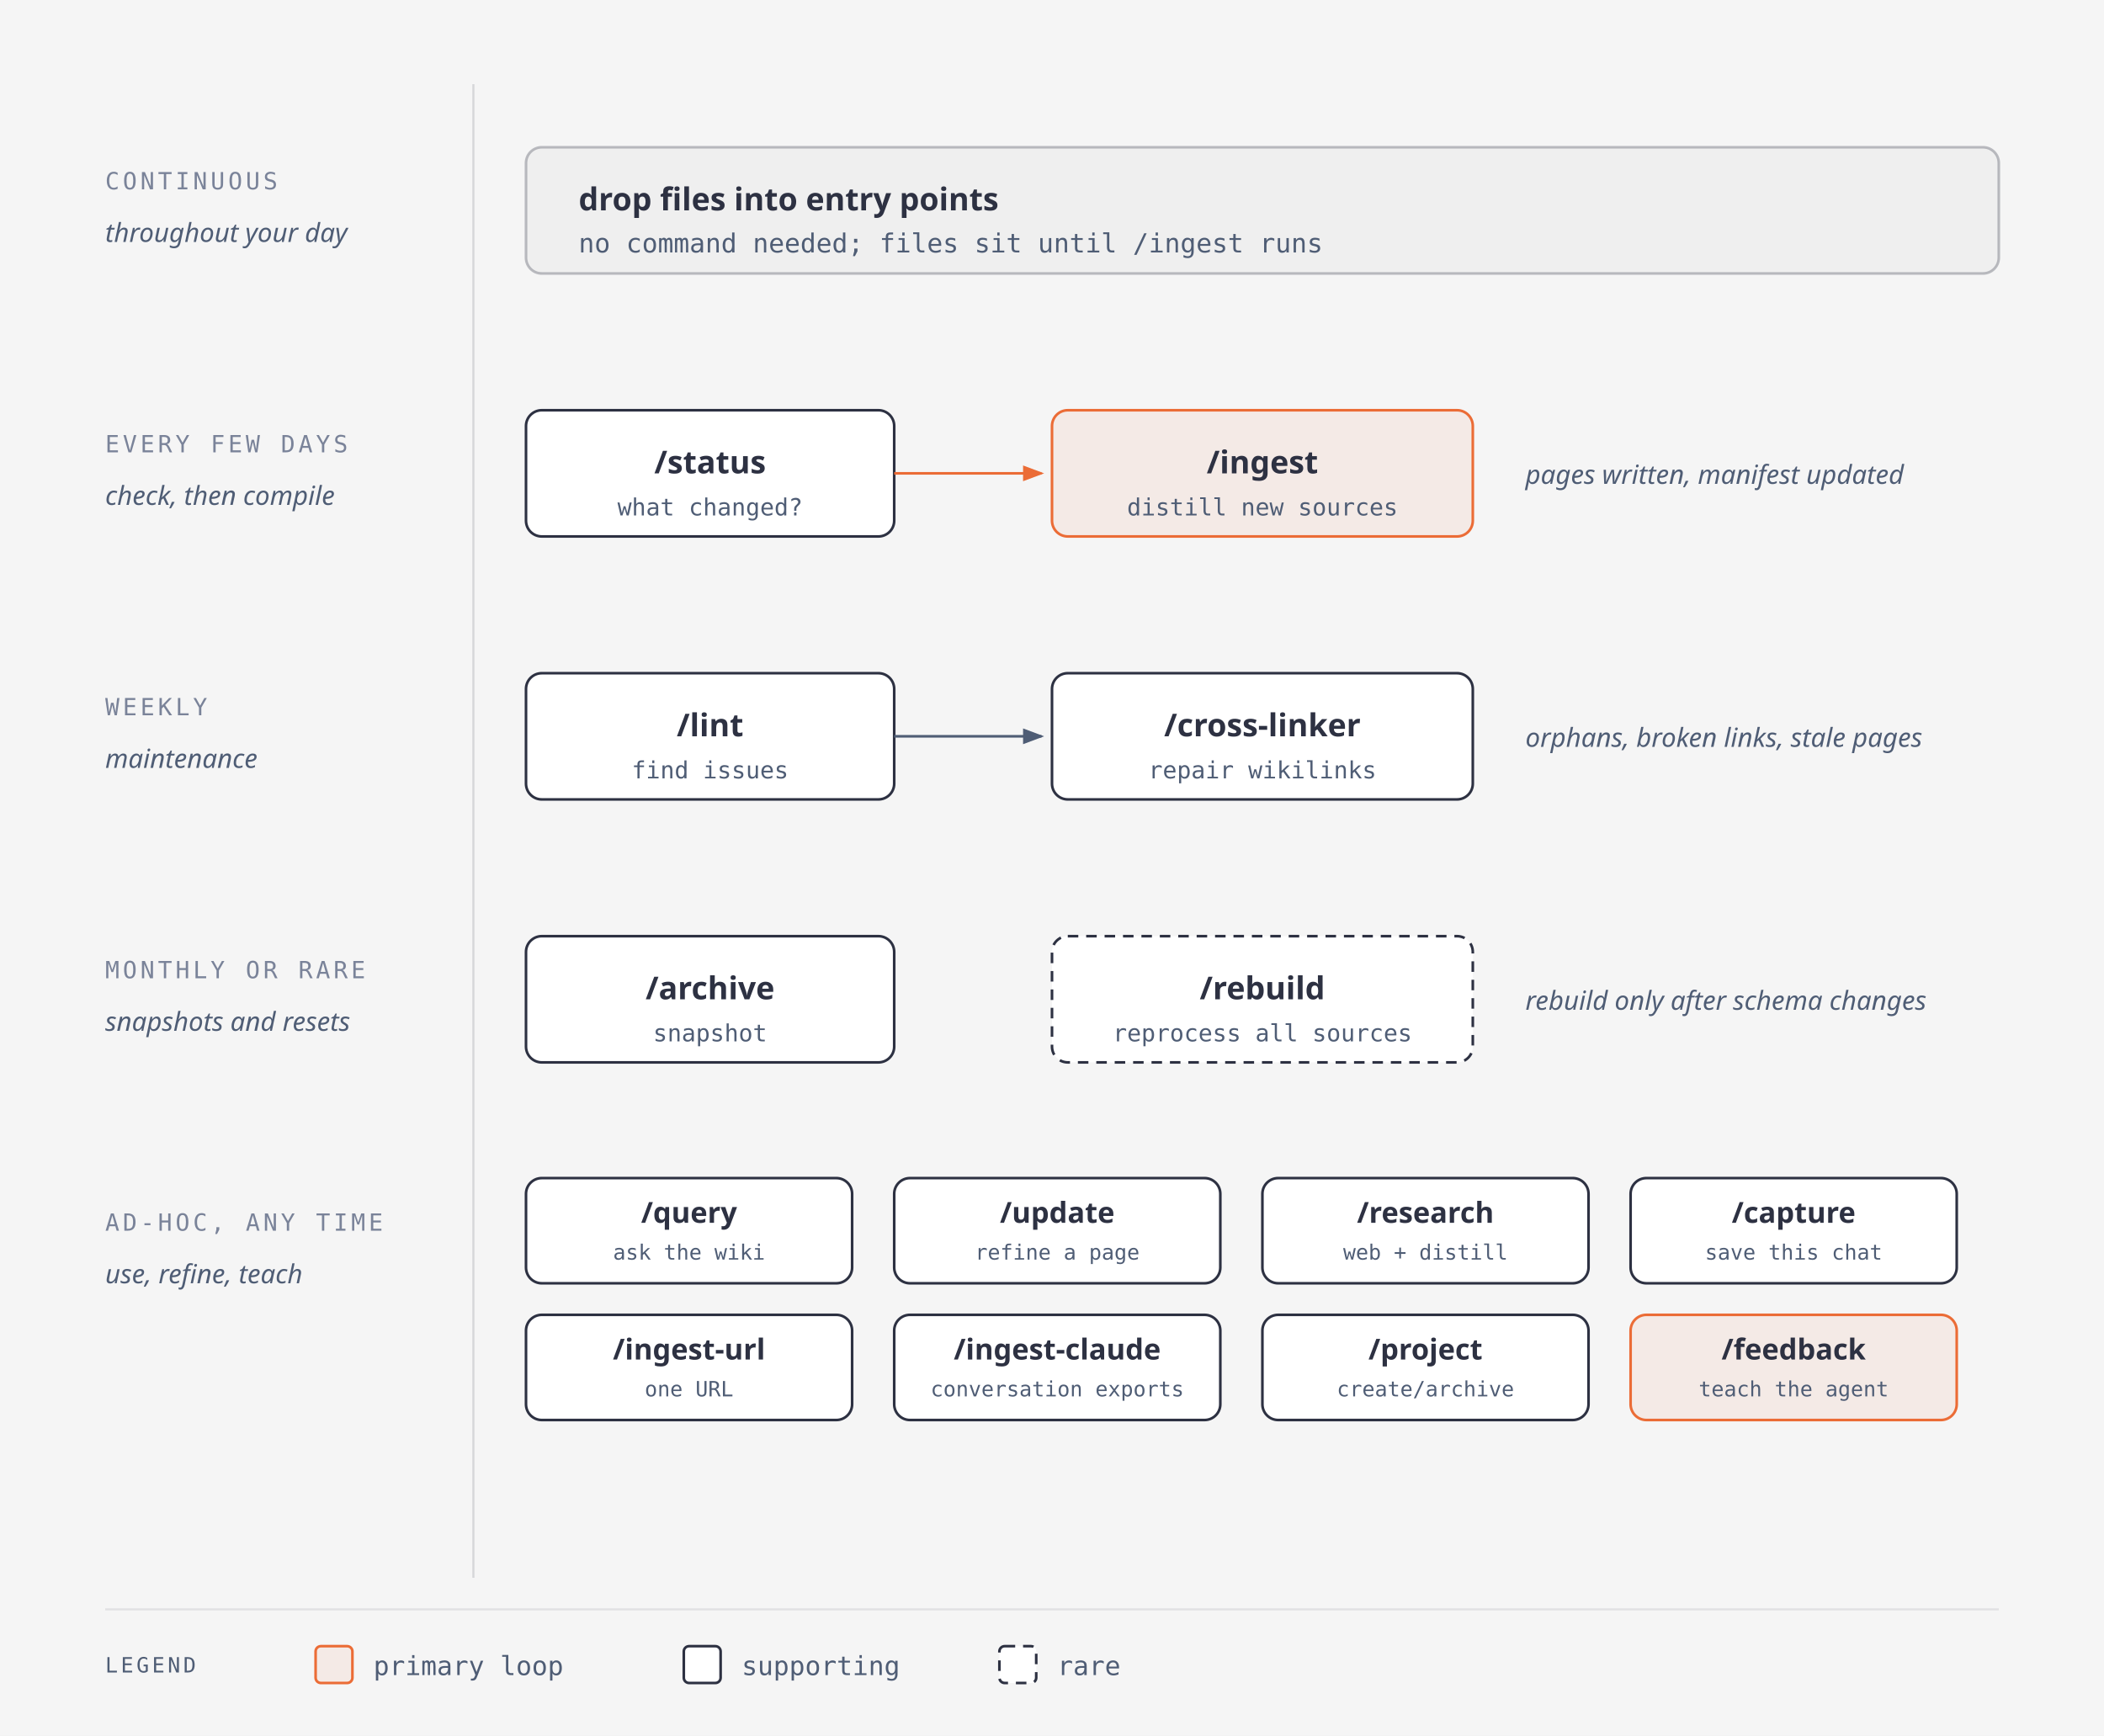
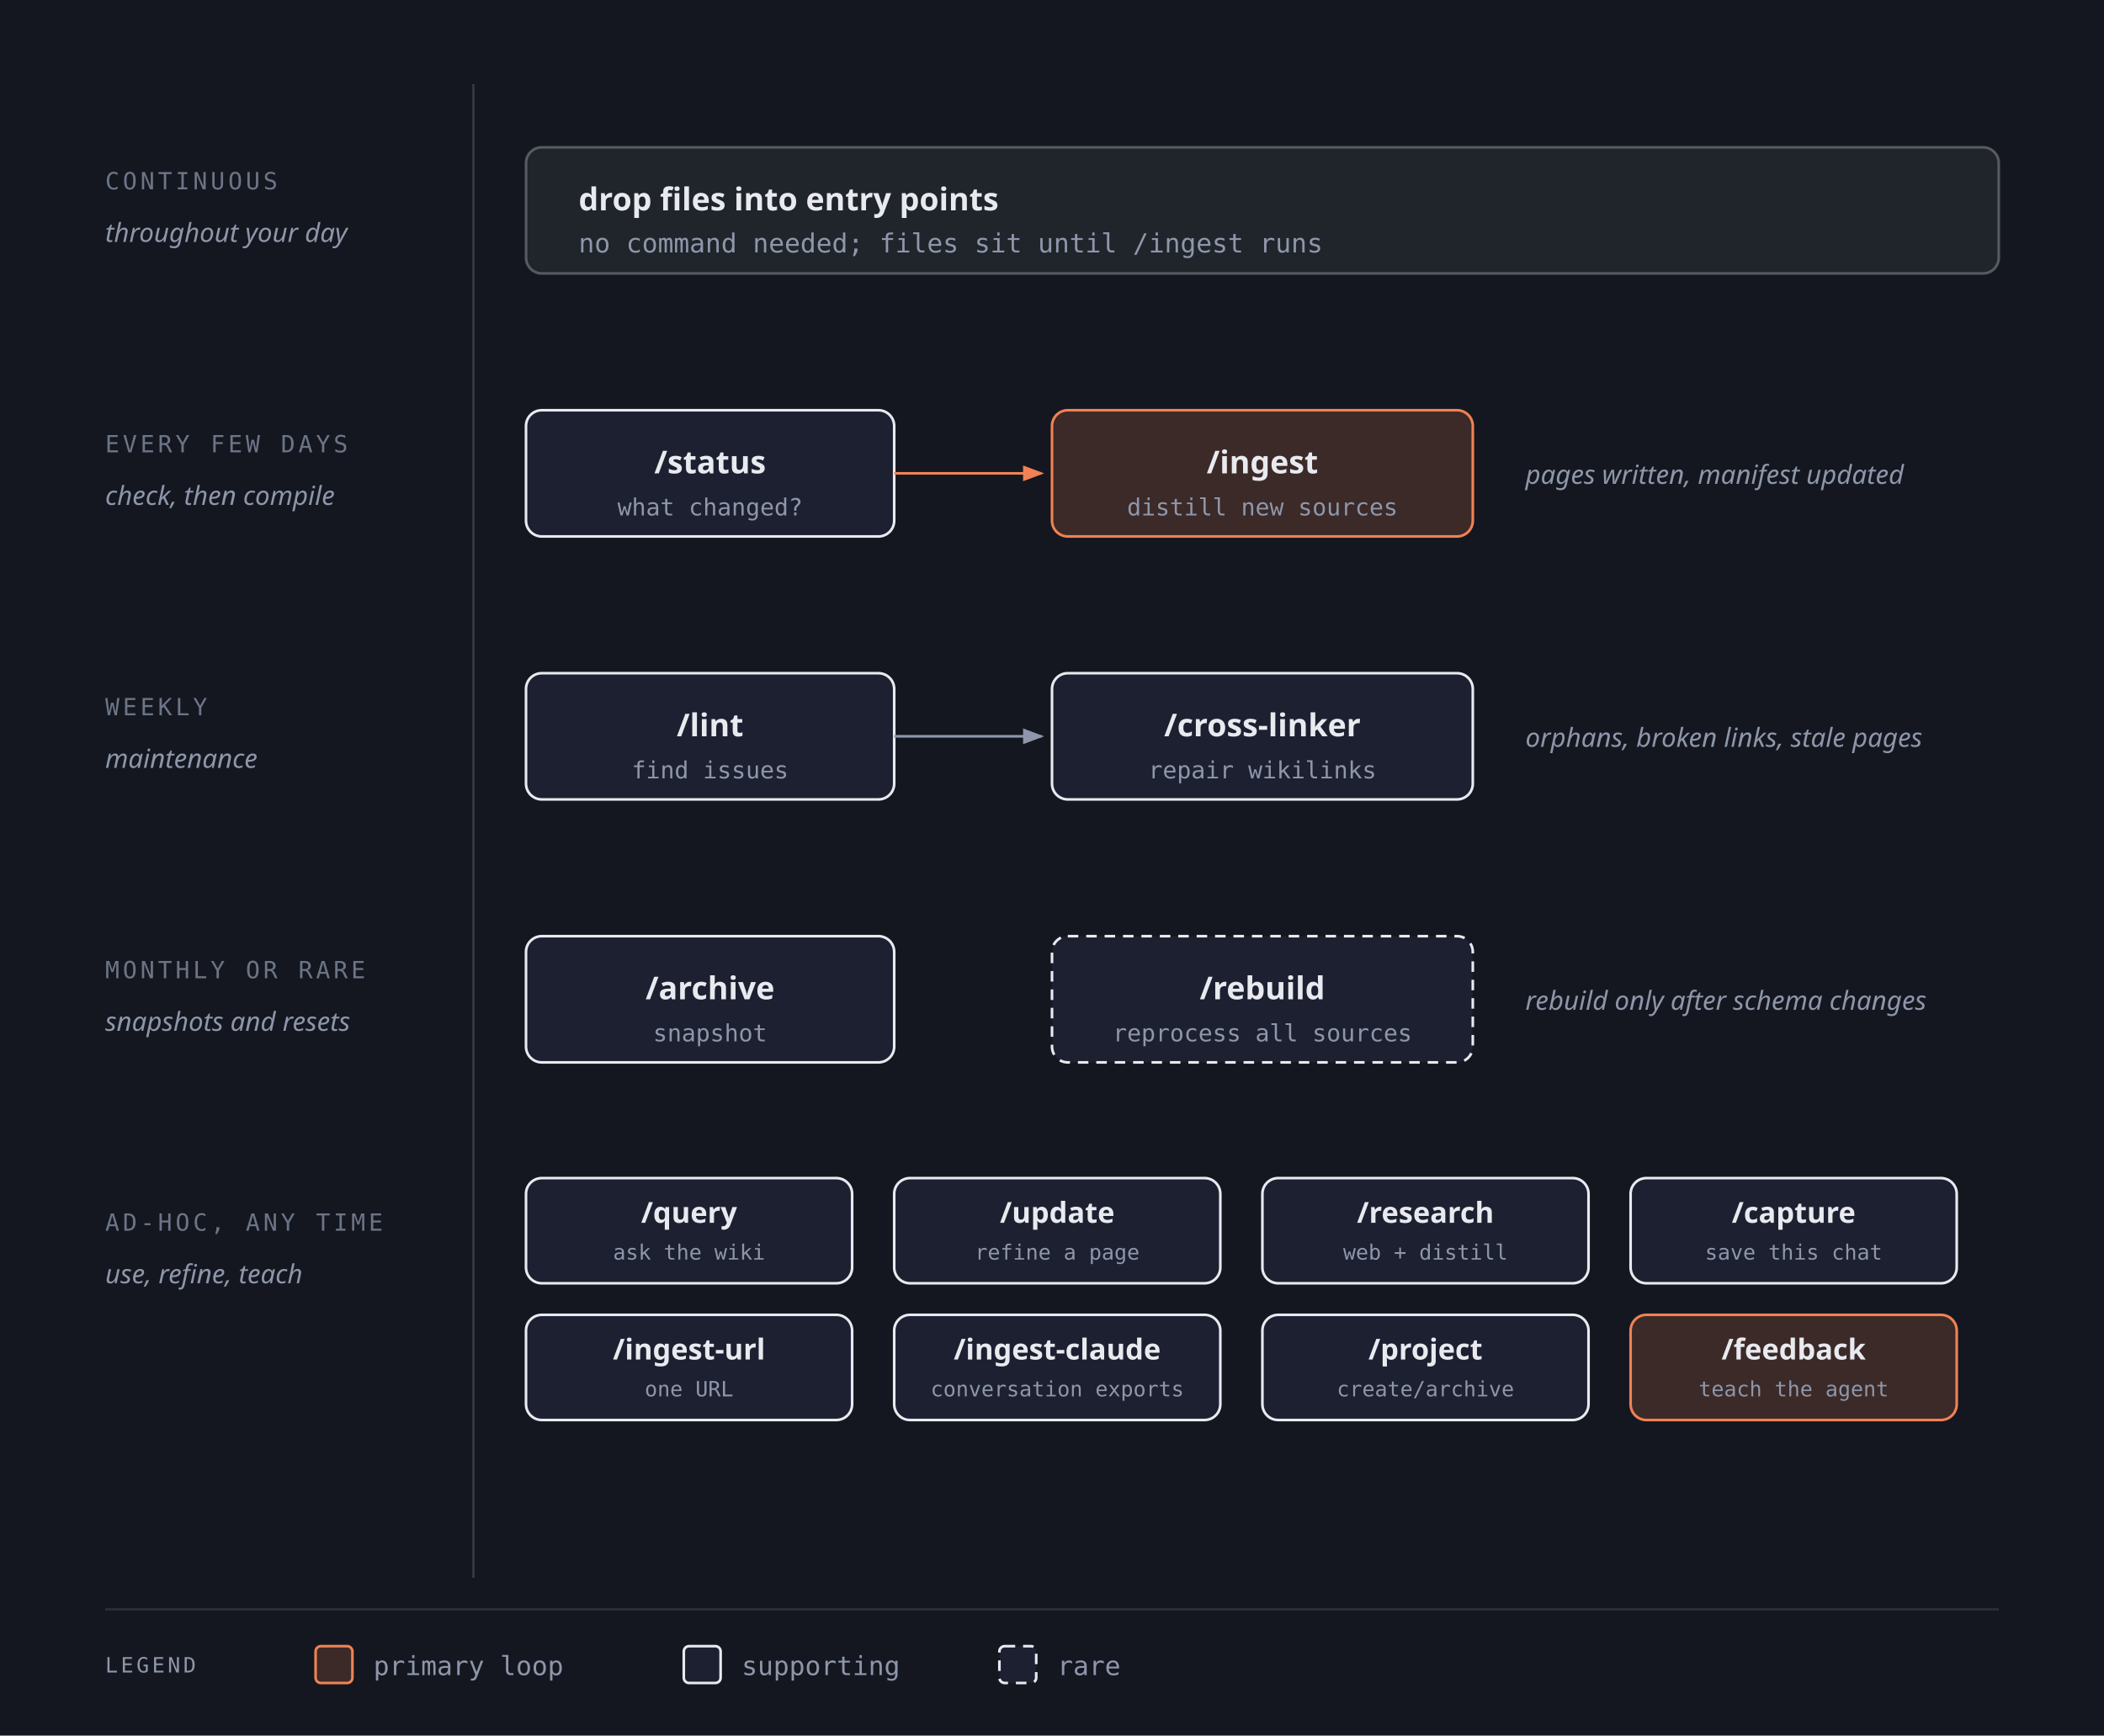
<svg xmlns="http://www.w3.org/2000/svg" viewBox="0 0 800 660">
  <defs>
    <marker id="arrow" markerWidth="8" markerHeight="6" refX="7" refY="3" orient="auto">
-       <polygon points="0 0, 8 3, 0 6" fill="#4f5d75" />
+       <polygon points="0 0, 8 3, 0 6" fill="#8e96aa" />
    </marker>
    <marker id="arrow-accent" markerWidth="8" markerHeight="6" refX="7" refY="3" orient="auto">
-       <polygon points="0 0, 8 3, 0 6" fill="#eb6c36" />
+       <polygon points="0 0, 8 3, 0 6" fill="#f08254" />
    </marker>
  </defs>
-   <rect width="100%" height="100%" fill="#f5f5f5" />
-   <line x1="180" y1="32" x2="180" y2="600" stroke="rgba(45,49,66,0.15)" stroke-width="0.8" />
-   <text x="40" y="72" fill="#7a8399" font-size="9" font-family="'Geist Mono', monospace" letter-spacing="0.14em">CONTINUOUS</text>
-   <text x="40" y="92" fill="#4f5d75" font-size="10" font-family="'Geist', sans-serif" font-style="italic">throughout your day</text>
-   <rect x="200" y="56" width="560" height="48" rx="6" fill="rgba(45,49,66,0.03)" stroke="rgba(45,49,66,0.30)" />
-   <text x="220" y="80" fill="#2d3142" font-size="12" font-weight="600" font-family="'Geist', sans-serif">drop files into entry points</text>
-   <text x="220" y="96" fill="#4f5d75" font-size="10" font-family="'Geist Mono', monospace">no command needed; files sit until /ingest runs</text>
-   <text x="40" y="172" fill="#7a8399" font-size="9" font-family="'Geist Mono', monospace" letter-spacing="0.14em">EVERY FEW DAYS</text>
-   <text x="40" y="192" fill="#4f5d75" font-size="10" font-family="'Geist', sans-serif" font-style="italic">check, then compile</text>
-   <rect x="200" y="156" width="140" height="48" rx="6" fill="#ffffff" stroke="#2d3142" />
-   <text x="270" y="180" fill="#2d3142" font-size="12" font-weight="600" font-family="'Geist', sans-serif" text-anchor="middle">/status</text>
-   <text x="270" y="196" fill="#4f5d75" font-size="9" font-family="'Geist Mono', monospace" text-anchor="middle">what changed?</text>
-   <rect x="356" y="172" width="14" height="14" rx="2" fill="#f5f5f5" />
-   <path d="M 340 180 L 396 180" stroke="#eb6c36" stroke-width="1" fill="none" marker-end="url(#arrow-accent)" />
-   <rect x="400" y="156" width="160" height="48" rx="6" fill="rgba(235,108,54,0.08)" stroke="#eb6c36" />
-   <text x="480" y="180" fill="#2d3142" font-size="12" font-weight="600" font-family="'Geist', sans-serif" text-anchor="middle">/ingest</text>
-   <text x="480" y="196" fill="#4f5d75" font-size="9" font-family="'Geist Mono', monospace" text-anchor="middle">distill new sources</text>
-   <text x="580" y="184" fill="#4f5d75" font-size="10" font-family="'Geist', sans-serif" font-style="italic">pages written, manifest updated</text>
-   <text x="40" y="272" fill="#7a8399" font-size="9" font-family="'Geist Mono', monospace" letter-spacing="0.14em">WEEKLY</text>
-   <text x="40" y="292" fill="#4f5d75" font-size="10" font-family="'Geist', sans-serif" font-style="italic">maintenance</text>
-   <rect x="200" y="256" width="140" height="48" rx="6" fill="#ffffff" stroke="#2d3142" />
-   <text x="270" y="280" fill="#2d3142" font-size="12" font-weight="600" font-family="'Geist', sans-serif" text-anchor="middle">/lint</text>
-   <text x="270" y="296" fill="#4f5d75" font-size="9" font-family="'Geist Mono', monospace" text-anchor="middle">find issues</text>
-   <path d="M 340 280 L 396 280" stroke="#4f5d75" stroke-width="1" fill="none" marker-end="url(#arrow)" />
-   <rect x="400" y="256" width="160" height="48" rx="6" fill="#ffffff" stroke="#2d3142" />
-   <text x="480" y="280" fill="#2d3142" font-size="12" font-weight="600" font-family="'Geist', sans-serif" text-anchor="middle">/cross-linker</text>
-   <text x="480" y="296" fill="#4f5d75" font-size="9" font-family="'Geist Mono', monospace" text-anchor="middle">repair wikilinks</text>
-   <text x="580" y="284" fill="#4f5d75" font-size="10" font-family="'Geist', sans-serif" font-style="italic">orphans, broken links, stale pages</text>
-   <text x="40" y="372" fill="#7a8399" font-size="9" font-family="'Geist Mono', monospace" letter-spacing="0.14em">MONTHLY OR RARE</text>
-   <text x="40" y="392" fill="#4f5d75" font-size="10" font-family="'Geist', sans-serif" font-style="italic">snapshots and resets</text>
-   <rect x="200" y="356" width="140" height="48" rx="6" fill="#ffffff" stroke="#2d3142" />
-   <text x="270" y="380" fill="#2d3142" font-size="12" font-weight="600" font-family="'Geist', sans-serif" text-anchor="middle">/archive</text>
-   <text x="270" y="396" fill="#4f5d75" font-size="9" font-family="'Geist Mono', monospace" text-anchor="middle">snapshot</text>
-   <rect x="400" y="356" width="160" height="48" rx="6" fill="#ffffff" stroke="#2d3142" stroke-dasharray="4,3" />
-   <text x="480" y="380" fill="#2d3142" font-size="12" font-weight="600" font-family="'Geist', sans-serif" text-anchor="middle">/rebuild</text>
-   <text x="480" y="396" fill="#4f5d75" font-size="9" font-family="'Geist Mono', monospace" text-anchor="middle">reprocess all sources</text>
-   <text x="580" y="384" fill="#4f5d75" font-size="10" font-family="'Geist', sans-serif" font-style="italic">rebuild only after schema changes</text>
-   <text x="40" y="468" fill="#7a8399" font-size="9" font-family="'Geist Mono', monospace" letter-spacing="0.14em">AD-HOC, ANY TIME</text>
-   <text x="40" y="488" fill="#4f5d75" font-size="10" font-family="'Geist', sans-serif" font-style="italic">use, refine, teach</text>
-   <rect x="200" y="448" width="124" height="40" rx="6" fill="#ffffff" stroke="#2d3142" />
-   <text x="262" y="465" fill="#2d3142" font-size="11" font-weight="600" font-family="'Geist', sans-serif" text-anchor="middle">/query</text>
-   <text x="262" y="479" fill="#4f5d75" font-size="8" font-family="'Geist Mono', monospace" text-anchor="middle">ask the wiki</text>
-   <rect x="340" y="448" width="124" height="40" rx="6" fill="#ffffff" stroke="#2d3142" />
-   <text x="402" y="465" fill="#2d3142" font-size="11" font-weight="600" font-family="'Geist', sans-serif" text-anchor="middle">/update</text>
-   <text x="402" y="479" fill="#4f5d75" font-size="8" font-family="'Geist Mono', monospace" text-anchor="middle">refine a page</text>
-   <rect x="480" y="448" width="124" height="40" rx="6" fill="#ffffff" stroke="#2d3142" />
-   <text x="542" y="465" fill="#2d3142" font-size="11" font-weight="600" font-family="'Geist', sans-serif" text-anchor="middle">/research</text>
-   <text x="542" y="479" fill="#4f5d75" font-size="8" font-family="'Geist Mono', monospace" text-anchor="middle">web + distill</text>
-   <rect x="620" y="448" width="124" height="40" rx="6" fill="#ffffff" stroke="#2d3142" />
-   <text x="682" y="465" fill="#2d3142" font-size="11" font-weight="600" font-family="'Geist', sans-serif" text-anchor="middle">/capture</text>
-   <text x="682" y="479" fill="#4f5d75" font-size="8" font-family="'Geist Mono', monospace" text-anchor="middle">save this chat</text>
-   <rect x="200" y="500" width="124" height="40" rx="6" fill="#ffffff" stroke="#2d3142" />
-   <text x="262" y="517" fill="#2d3142" font-size="11" font-weight="600" font-family="'Geist', sans-serif" text-anchor="middle">/ingest-url</text>
-   <text x="262" y="531" fill="#4f5d75" font-size="8" font-family="'Geist Mono', monospace" text-anchor="middle">one URL</text>
-   <rect x="340" y="500" width="124" height="40" rx="6" fill="#ffffff" stroke="#2d3142" />
-   <text x="402" y="517" fill="#2d3142" font-size="11" font-weight="600" font-family="'Geist', sans-serif" text-anchor="middle">/ingest-claude</text>
-   <text x="402" y="531" fill="#4f5d75" font-size="8" font-family="'Geist Mono', monospace" text-anchor="middle">conversation exports</text>
-   <rect x="480" y="500" width="124" height="40" rx="6" fill="#ffffff" stroke="#2d3142" />
-   <text x="542" y="517" fill="#2d3142" font-size="11" font-weight="600" font-family="'Geist', sans-serif" text-anchor="middle">/project</text>
-   <text x="542" y="531" fill="#4f5d75" font-size="8" font-family="'Geist Mono', monospace" text-anchor="middle">create/archive</text>
-   <rect x="620" y="500" width="124" height="40" rx="6" fill="rgba(235,108,54,0.08)" stroke="#eb6c36" />
-   <text x="682" y="517" fill="#2d3142" font-size="11" font-weight="600" font-family="'Geist', sans-serif" text-anchor="middle">/feedback</text>
-   <text x="682" y="531" fill="#4f5d75" font-size="8" font-family="'Geist Mono', monospace" text-anchor="middle">teach the agent</text>
-   <line x1="40" y1="612" x2="760" y2="612" stroke="rgba(45,49,66,0.10)" stroke-width="0.8" />
-   <text x="40" y="636" fill="#4f5d75" font-size="8" font-family="'Geist Mono', monospace" letter-spacing="0.14em">LEGEND</text>
-   <rect x="120" y="626" width="14" height="14" rx="2" fill="rgba(235,108,54,0.08)" stroke="#eb6c36" />
-   <text x="142" y="637" fill="#4f5d75" font-size="10" font-family="'Geist Mono', monospace">primary loop</text>
-   <rect x="260" y="626" width="14" height="14" rx="2" fill="#ffffff" stroke="#2d3142" />
-   <text x="282" y="637" fill="#4f5d75" font-size="10" font-family="'Geist Mono', monospace">supporting</text>
-   <rect x="380" y="626" width="14" height="14" rx="2" fill="#ffffff" stroke="#2d3142" stroke-dasharray="4,3" />
-   <text x="402" y="637" fill="#4f5d75" font-size="10" font-family="'Geist Mono', monospace">rare</text>
+   <rect width="100%" height="100%" fill="#14171f" />
+   <line x1="180" y1="32" x2="180" y2="600" stroke="rgba(232,234,239,0.18)" stroke-width="0.8" />
+   <text x="40" y="72" fill="#6c7587" font-size="9" font-family="'Geist Mono', monospace" letter-spacing="0.14em">CONTINUOUS</text>
+   <text x="40" y="92" fill="#8e96aa" font-size="10" font-family="'Geist', sans-serif" font-style="italic">throughout your day</text>
+   <rect x="200" y="56" width="560" height="48" rx="6" fill="rgba(232,234,239,0.06)" stroke="rgba(232,234,239,0.30)" />
+   <text x="220" y="80" fill="#e8eaef" font-size="12" font-weight="600" font-family="'Geist', sans-serif">drop files into entry points</text>
+   <text x="220" y="96" fill="#8e96aa" font-size="10" font-family="'Geist Mono', monospace">no command needed; files sit until /ingest runs</text>
+   <text x="40" y="172" fill="#6c7587" font-size="9" font-family="'Geist Mono', monospace" letter-spacing="0.14em">EVERY FEW DAYS</text>
+   <text x="40" y="192" fill="#8e96aa" font-size="10" font-family="'Geist', sans-serif" font-style="italic">check, then compile</text>
+   <rect x="200" y="156" width="140" height="48" rx="6" fill="#1d2030" stroke="#e8eaef" />
+   <text x="270" y="180" fill="#e8eaef" font-size="12" font-weight="600" font-family="'Geist', sans-serif" text-anchor="middle">/status</text>
+   <text x="270" y="196" fill="#8e96aa" font-size="9" font-family="'Geist Mono', monospace" text-anchor="middle">what changed?</text>
+   <rect x="356" y="172" width="14" height="14" rx="2" fill="#14171f" />
+   <path d="M 340 180 L 396 180" stroke="#f08254" stroke-width="1" fill="none" marker-end="url(#arrow-accent)" />
+   <rect x="400" y="156" width="160" height="48" rx="6" fill="rgba(240,130,84,0.18)" stroke="#f08254" />
+   <text x="480" y="180" fill="#e8eaef" font-size="12" font-weight="600" font-family="'Geist', sans-serif" text-anchor="middle">/ingest</text>
+   <text x="480" y="196" fill="#8e96aa" font-size="9" font-family="'Geist Mono', monospace" text-anchor="middle">distill new sources</text>
+   <text x="580" y="184" fill="#8e96aa" font-size="10" font-family="'Geist', sans-serif" font-style="italic">pages written, manifest updated</text>
+   <text x="40" y="272" fill="#6c7587" font-size="9" font-family="'Geist Mono', monospace" letter-spacing="0.14em">WEEKLY</text>
+   <text x="40" y="292" fill="#8e96aa" font-size="10" font-family="'Geist', sans-serif" font-style="italic">maintenance</text>
+   <rect x="200" y="256" width="140" height="48" rx="6" fill="#1d2030" stroke="#e8eaef" />
+   <text x="270" y="280" fill="#e8eaef" font-size="12" font-weight="600" font-family="'Geist', sans-serif" text-anchor="middle">/lint</text>
+   <text x="270" y="296" fill="#8e96aa" font-size="9" font-family="'Geist Mono', monospace" text-anchor="middle">find issues</text>
+   <path d="M 340 280 L 396 280" stroke="#8e96aa" stroke-width="1" fill="none" marker-end="url(#arrow)" />
+   <rect x="400" y="256" width="160" height="48" rx="6" fill="#1d2030" stroke="#e8eaef" />
+   <text x="480" y="280" fill="#e8eaef" font-size="12" font-weight="600" font-family="'Geist', sans-serif" text-anchor="middle">/cross-linker</text>
+   <text x="480" y="296" fill="#8e96aa" font-size="9" font-family="'Geist Mono', monospace" text-anchor="middle">repair wikilinks</text>
+   <text x="580" y="284" fill="#8e96aa" font-size="10" font-family="'Geist', sans-serif" font-style="italic">orphans, broken links, stale pages</text>
+   <text x="40" y="372" fill="#6c7587" font-size="9" font-family="'Geist Mono', monospace" letter-spacing="0.14em">MONTHLY OR RARE</text>
+   <text x="40" y="392" fill="#8e96aa" font-size="10" font-family="'Geist', sans-serif" font-style="italic">snapshots and resets</text>
+   <rect x="200" y="356" width="140" height="48" rx="6" fill="#1d2030" stroke="#e8eaef" />
+   <text x="270" y="380" fill="#e8eaef" font-size="12" font-weight="600" font-family="'Geist', sans-serif" text-anchor="middle">/archive</text>
+   <text x="270" y="396" fill="#8e96aa" font-size="9" font-family="'Geist Mono', monospace" text-anchor="middle">snapshot</text>
+   <rect x="400" y="356" width="160" height="48" rx="6" fill="#1d2030" stroke="#e8eaef" stroke-dasharray="4,3" />
+   <text x="480" y="380" fill="#e8eaef" font-size="12" font-weight="600" font-family="'Geist', sans-serif" text-anchor="middle">/rebuild</text>
+   <text x="480" y="396" fill="#8e96aa" font-size="9" font-family="'Geist Mono', monospace" text-anchor="middle">reprocess all sources</text>
+   <text x="580" y="384" fill="#8e96aa" font-size="10" font-family="'Geist', sans-serif" font-style="italic">rebuild only after schema changes</text>
+   <text x="40" y="468" fill="#6c7587" font-size="9" font-family="'Geist Mono', monospace" letter-spacing="0.14em">AD-HOC, ANY TIME</text>
+   <text x="40" y="488" fill="#8e96aa" font-size="10" font-family="'Geist', sans-serif" font-style="italic">use, refine, teach</text>
+   <rect x="200" y="448" width="124" height="40" rx="6" fill="#1d2030" stroke="#e8eaef" />
+   <text x="262" y="465" fill="#e8eaef" font-size="11" font-weight="600" font-family="'Geist', sans-serif" text-anchor="middle">/query</text>
+   <text x="262" y="479" fill="#8e96aa" font-size="8" font-family="'Geist Mono', monospace" text-anchor="middle">ask the wiki</text>
+   <rect x="340" y="448" width="124" height="40" rx="6" fill="#1d2030" stroke="#e8eaef" />
+   <text x="402" y="465" fill="#e8eaef" font-size="11" font-weight="600" font-family="'Geist', sans-serif" text-anchor="middle">/update</text>
+   <text x="402" y="479" fill="#8e96aa" font-size="8" font-family="'Geist Mono', monospace" text-anchor="middle">refine a page</text>
+   <rect x="480" y="448" width="124" height="40" rx="6" fill="#1d2030" stroke="#e8eaef" />
+   <text x="542" y="465" fill="#e8eaef" font-size="11" font-weight="600" font-family="'Geist', sans-serif" text-anchor="middle">/research</text>
+   <text x="542" y="479" fill="#8e96aa" font-size="8" font-family="'Geist Mono', monospace" text-anchor="middle">web + distill</text>
+   <rect x="620" y="448" width="124" height="40" rx="6" fill="#1d2030" stroke="#e8eaef" />
+   <text x="682" y="465" fill="#e8eaef" font-size="11" font-weight="600" font-family="'Geist', sans-serif" text-anchor="middle">/capture</text>
+   <text x="682" y="479" fill="#8e96aa" font-size="8" font-family="'Geist Mono', monospace" text-anchor="middle">save this chat</text>
+   <rect x="200" y="500" width="124" height="40" rx="6" fill="#1d2030" stroke="#e8eaef" />
+   <text x="262" y="517" fill="#e8eaef" font-size="11" font-weight="600" font-family="'Geist', sans-serif" text-anchor="middle">/ingest-url</text>
+   <text x="262" y="531" fill="#8e96aa" font-size="8" font-family="'Geist Mono', monospace" text-anchor="middle">one URL</text>
+   <rect x="340" y="500" width="124" height="40" rx="6" fill="#1d2030" stroke="#e8eaef" />
+   <text x="402" y="517" fill="#e8eaef" font-size="11" font-weight="600" font-family="'Geist', sans-serif" text-anchor="middle">/ingest-claude</text>
+   <text x="402" y="531" fill="#8e96aa" font-size="8" font-family="'Geist Mono', monospace" text-anchor="middle">conversation exports</text>
+   <rect x="480" y="500" width="124" height="40" rx="6" fill="#1d2030" stroke="#e8eaef" />
+   <text x="542" y="517" fill="#e8eaef" font-size="11" font-weight="600" font-family="'Geist', sans-serif" text-anchor="middle">/project</text>
+   <text x="542" y="531" fill="#8e96aa" font-size="8" font-family="'Geist Mono', monospace" text-anchor="middle">create/archive</text>
+   <rect x="620" y="500" width="124" height="40" rx="6" fill="rgba(240,130,84,0.18)" stroke="#f08254" />
+   <text x="682" y="517" fill="#e8eaef" font-size="11" font-weight="600" font-family="'Geist', sans-serif" text-anchor="middle">/feedback</text>
+   <text x="682" y="531" fill="#8e96aa" font-size="8" font-family="'Geist Mono', monospace" text-anchor="middle">teach the agent</text>
+   <line x1="40" y1="612" x2="760" y2="612" stroke="rgba(232,234,239,0.12)" stroke-width="0.8" />
+   <text x="40" y="636" fill="#8e96aa" font-size="8" font-family="'Geist Mono', monospace" letter-spacing="0.14em">LEGEND</text>
+   <rect x="120" y="626" width="14" height="14" rx="2" fill="rgba(240,130,84,0.18)" stroke="#f08254" />
+   <text x="142" y="637" fill="#8e96aa" font-size="10" font-family="'Geist Mono', monospace">primary loop</text>
+   <rect x="260" y="626" width="14" height="14" rx="2" fill="#1d2030" stroke="#e8eaef" />
+   <text x="282" y="637" fill="#8e96aa" font-size="10" font-family="'Geist Mono', monospace">supporting</text>
+   <rect x="380" y="626" width="14" height="14" rx="2" fill="#1d2030" stroke="#e8eaef" stroke-dasharray="4,3" />
+   <text x="402" y="637" fill="#8e96aa" font-size="10" font-family="'Geist Mono', monospace">rare</text>
</svg>
